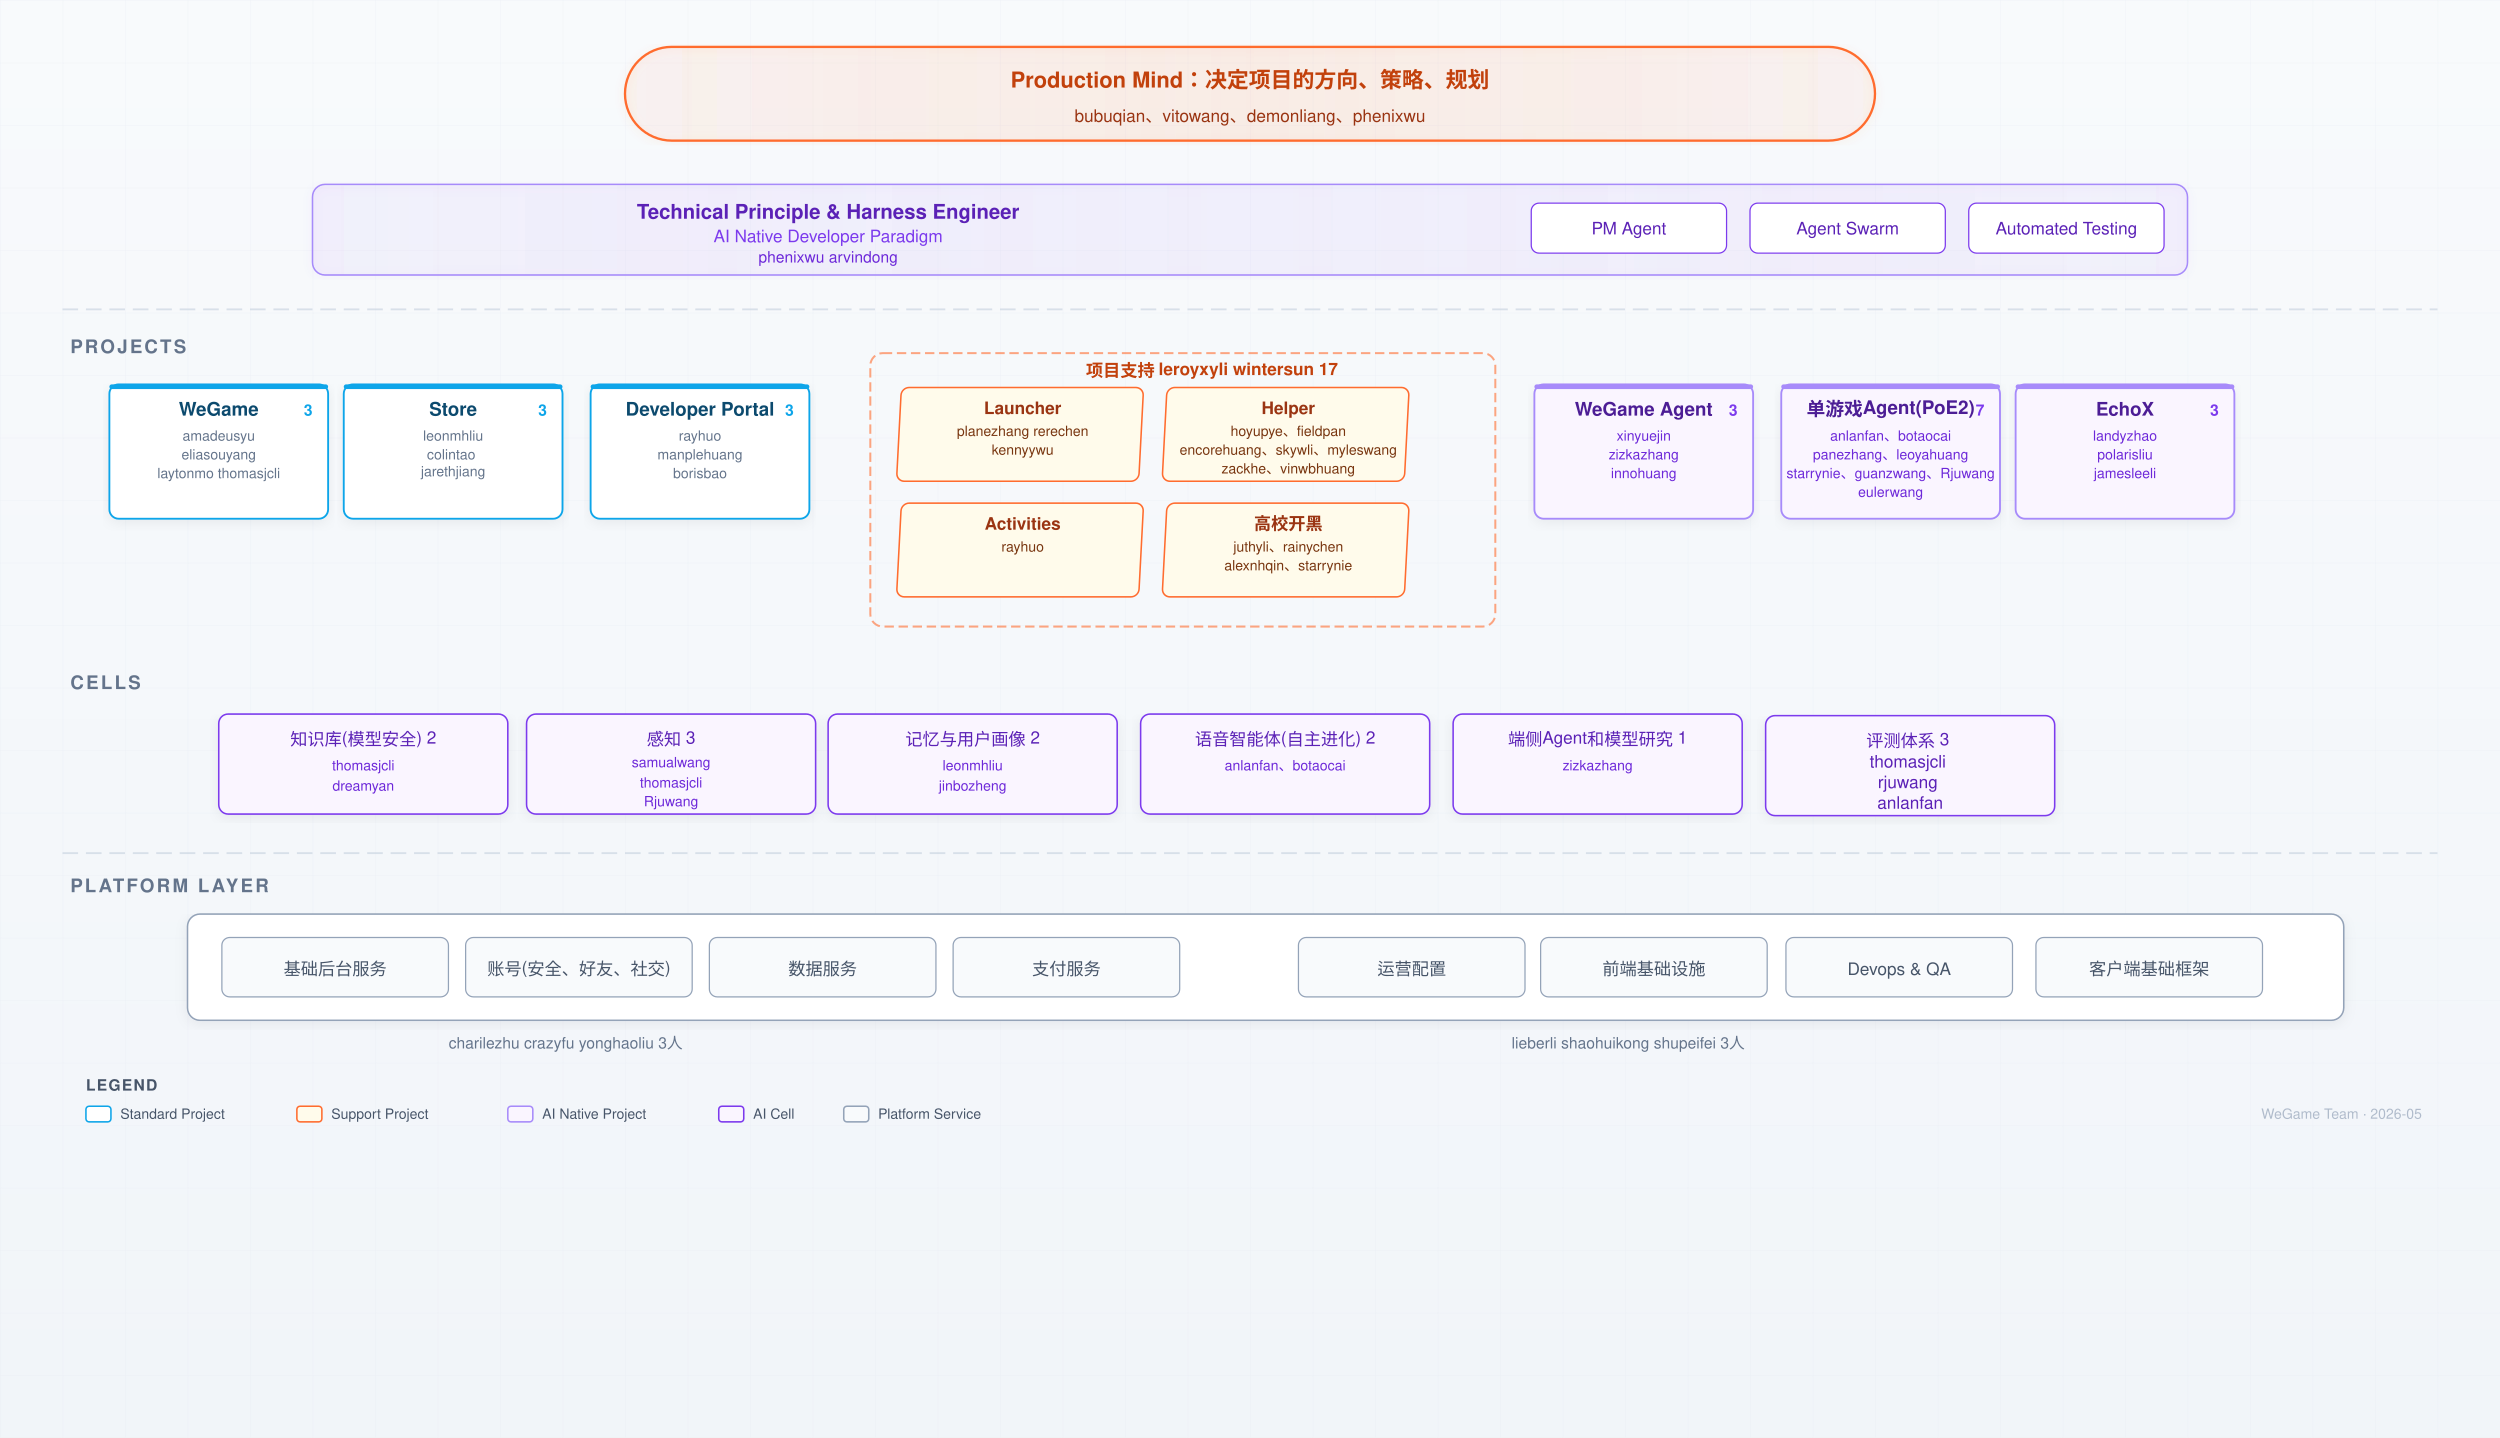
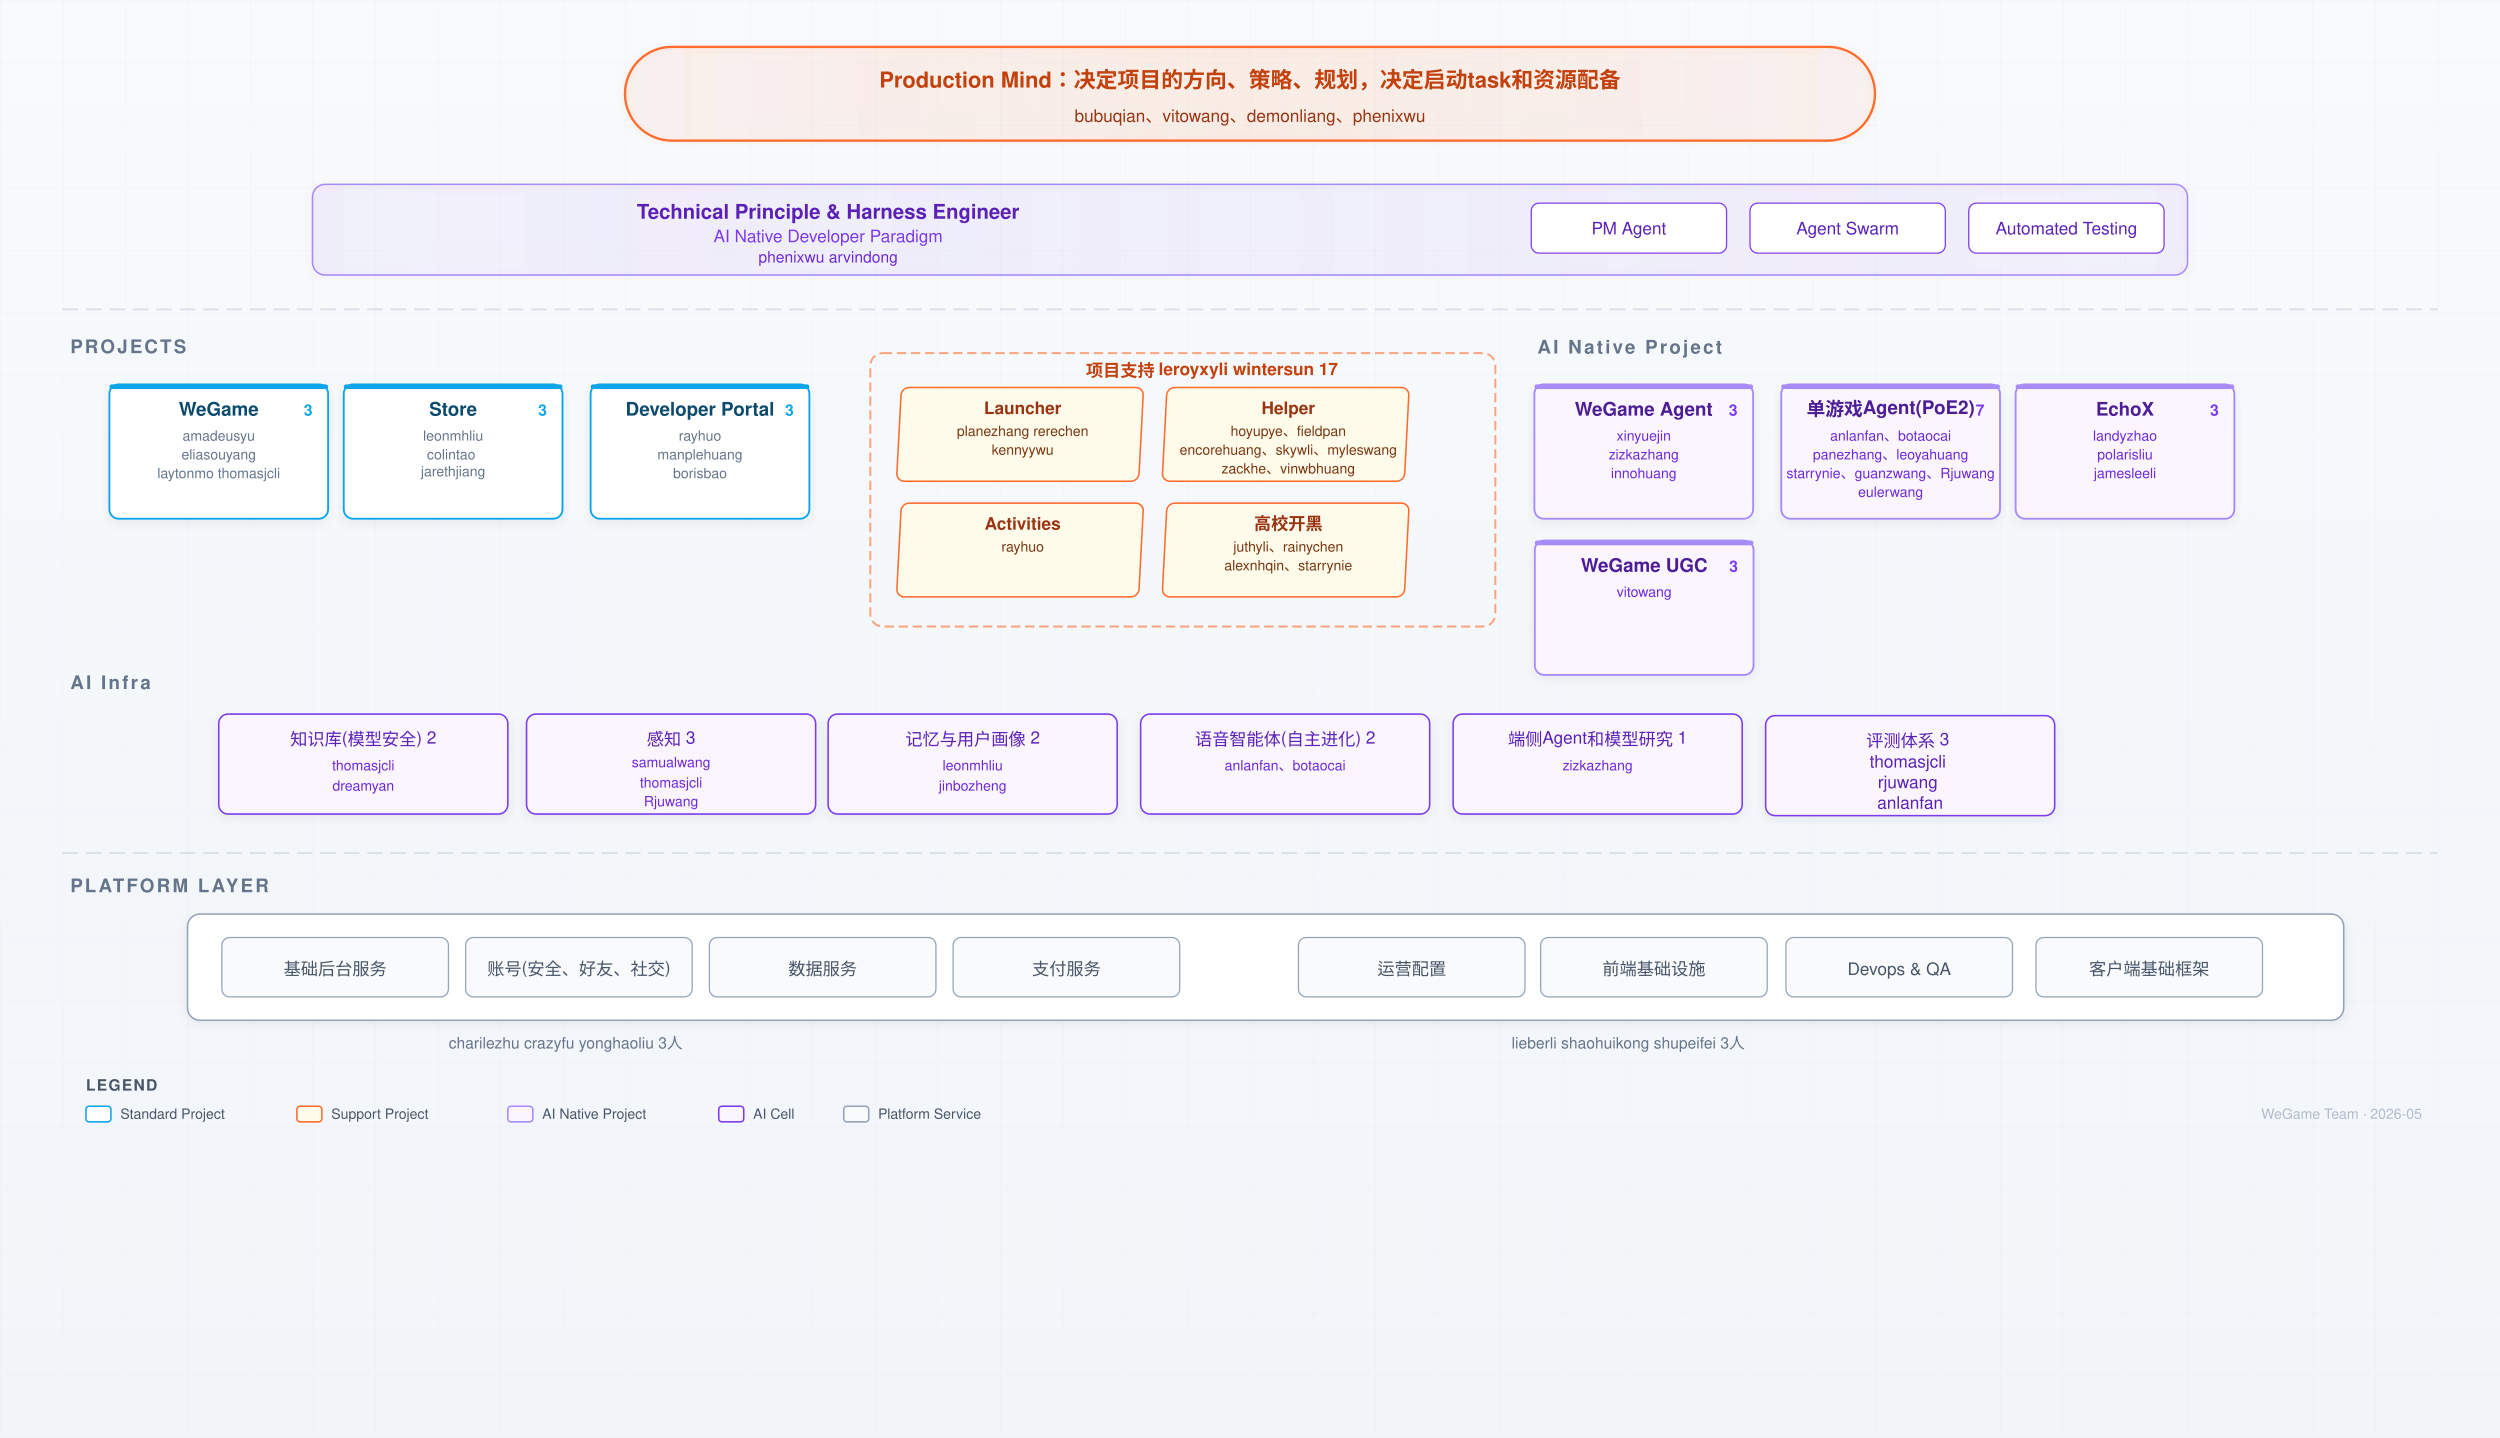
- <svg xmlns="http://www.w3.org/2000/svg" viewBox="0 0 1600 920" preserveAspectRatio="xMidYMid meet">
+ <svg xmlns="http://www.w3.org/2000/svg" viewBox="0 0 1600 920" preserveAspectRatio="xMidYMid meet" style="cursor: default;">
  <style>
    text { font-family: "Helvetica Neue", Helvetica, Arial, "PingFang SC", "Microsoft YaHei", sans-serif; }
    .sec-label { font-size: 12px; fill: #64748b; font-weight: 700; letter-spacing: 0.12em; }
  </style>
  <defs>
    <filter id="glow-gold" x="-5%" y="-5%" width="110%" height="110%">
      <feDropShadow dx="0" dy="1" stdDeviation="3" flood-color="#FF6C2F" flood-opacity="0.15" />
    </filter>
    <filter id="glow-purple" x="-5%" y="-5%" width="110%" height="110%">
      <feDropShadow dx="0" dy="1" stdDeviation="3" flood-color="#7c3aed" flood-opacity="0.12" />
    </filter>
    <filter id="soft" x="-3%" y="-3%" width="106%" height="112%">
      <feDropShadow dx="0" dy="2" stdDeviation="4" flood-color="#000" flood-opacity="0.06" />
    </filter>
    <pattern id="grid" width="40" height="40" patternUnits="userSpaceOnUse">
      <path d="M 40 0 L 0 0 0 40" fill="none" stroke="#e2e8f0" stroke-width="0.5" opacity="0.6" />
    </pattern>
    <linearGradient id="gold-g" x1="0%" x2="100%">
      <stop offset="0%" stop-color="#FF6C2F" stop-opacity="0.05" />
      <stop offset="50%" stop-color="#FF8F5C" stop-opacity="0.12" />
      <stop offset="100%" stop-color="#FF6C2F" stop-opacity="0.05" />
    </linearGradient>
    <linearGradient id="purple-g" x1="0%" x2="100%">
      <stop offset="0%" stop-color="#7c3aed" stop-opacity="0.04" />
      <stop offset="50%" stop-color="#a78bfa" stop-opacity="0.08" />
      <stop offset="100%" stop-color="#7c3aed" stop-opacity="0.04" />
    </linearGradient>
    <linearGradient id="bg-gradient" x1="0%" y1="0%" x2="0%" y2="100%">
      <stop offset="0%" stop-color="#f8fafc" />
      <stop offset="100%" stop-color="#f1f5f9" />
    </linearGradient>
  </defs>
  <rect width="1600" height="920" fill="url(#bg-gradient)" style="cursor: pointer;" />
-   <rect width="1600" height="920" fill="url(#grid)" style="cursor: pointer; outline: 2px dashed rgb(37, 99, 235); outline-offset: 3px;" data-orig-outline="" />
+   <rect width="1600" height="920" fill="url(#grid)" style="cursor: pointer;" data-orig-outline="" />
  <g data-auto-grouped="true" style="cursor: pointer;">
    <rect x="400" y="30" width="800" height="60" rx="30" fill="url(#gold-g)" stroke="#FF6C2F" stroke-width="1.5" filter="url(#glow-gold)" style="cursor: pointer;" />
-     <text x="800" y="56" text-anchor="middle" fill="#c2410c" font-size="14" font-weight="700" style="cursor: pointer;">Production Mind：决定项目的方向、策略、规划</text>
+     <text x="800" y="56" text-anchor="middle" fill="#c2410c" font-size="14" font-weight="700" style="cursor: pointer;">Production Mind：决定项目的方向、策略、规划，决定启动task和资源配备</text>
    <text x="800" y="78" text-anchor="middle" fill="#9a3412" font-size="11" style="cursor: pointer;">bubuqian、vitowang、demonliang、phenixwu</text>
  </g>
  <g data-auto-grouped="true" style="cursor: pointer;">
    <rect x="200" y="118" width="1200" height="58" rx="8" fill="url(#purple-g)" stroke="#a78bfa" stroke-width="1" filter="url(#glow-purple)" style="cursor: pointer;" />
    <rect x="980" y="130" width="125" height="32" rx="5" fill="#ffffff" stroke="#7c3aed" stroke-width="0.8" style="cursor: pointer;" />
    <rect x="1120" y="130" width="125" height="32" rx="5" fill="#ffffff" stroke="#7c3aed" stroke-width="0.8" style="cursor: pointer;" />
    <rect x="1260" y="130" width="125" height="32" rx="5" fill="#ffffff" stroke="#7c3aed" stroke-width="0.8" style="cursor: pointer;" />
    <text x="530" y="140" text-anchor="middle" fill="#5b21b6" font-size="13" font-weight="600" style="cursor: pointer;">Technical Principle &amp; Harness Engineer</text>
    <text x="530" y="155" text-anchor="middle" fill="#7c3aed" font-size="11" style="cursor: pointer;">AI Native Developer Paradigm</text>
    <text x="530" y="168" text-anchor="middle" fill="#6d28d9" font-size="10" style="cursor: pointer;">phenixwu arvindong</text>
    <text x="1042.5" y="150" text-anchor="middle" fill="#5b21b6" font-size="11" font-weight="500" style="cursor: pointer;">PM Agent</text>
    <text x="1182.5" y="150" text-anchor="middle" fill="#5b21b6" font-size="11" font-weight="500" style="cursor: pointer;">Agent Swarm</text>
    <text x="1322.5" y="150" text-anchor="middle" fill="#5b21b6" font-size="11" font-weight="500" style="cursor: pointer;">Automated Testing</text>
  </g>
  <line x1="40" y1="198" x2="1560" y2="198" stroke="#cbd5e1" stroke-width="1.2" stroke-dasharray="10,5" opacity="0.7" style="cursor: pointer;" />
  <text x="45" y="226" class="sec-label" style="cursor: pointer;">PROJECTS</text>
+   <text x="983.962" y="226.271" class="sec-label" style="cursor: pointer;">AI Native Project</text>
  <g data-auto-grouped="true" style="cursor: pointer;">
    <rect x="70" y="246" width="140" height="86" rx="6" fill="#ffffff" stroke="#0ea5e9" stroke-width="1.2" filter="url(#soft)" style="cursor: pointer;" data-orig-outline="#0ea5e9" />
    <rect x="70" y="246" width="140" height="3" rx="1.5" fill="#0ea5e9" style="cursor: pointer;" data-orig-outline="" />
    <text x="140.0" y="266" text-anchor="middle" fill="#0c4a6e" font-size="12" font-weight="600" style="cursor: pointer;">WeGame</text>
    <text x="200" y="266" text-anchor="end" fill="#0ea5e9" font-size="10" font-weight="700" style="cursor: pointer;">3</text>
    <text x="140.0" y="282" text-anchor="middle" fill="#64748b" font-size="9" style="cursor: pointer;">amadeusyu</text>
    <text x="140.0" y="294" text-anchor="middle" fill="#64748b" font-size="9" style="cursor: pointer;">eliasouyang</text>
    <text x="140.0" y="306" text-anchor="middle" fill="#64748b" font-size="9" style="cursor: pointer;">laytonmo thomasjcli</text>
  </g>
  <g data-auto-grouped="true" style="cursor: pointer;">
    <rect x="220" y="246" width="140" height="86" rx="6" fill="#ffffff" stroke="#0ea5e9" stroke-width="1.2" filter="url(#soft)" style="cursor: pointer;" data-orig-outline="#0ea5e9" />
    <rect x="220" y="246" width="140" height="3" rx="1.5" fill="#0ea5e9" style="cursor: pointer;" data-orig-outline="" />
    <text x="290" y="266" text-anchor="middle" fill="#0c4a6e" font-size="12" font-weight="600" style="cursor: pointer;">Store</text>
    <text x="350" y="266" text-anchor="end" fill="#0ea5e9" font-size="10" font-weight="700" style="cursor: pointer;">3</text>
    <text x="290" y="282" text-anchor="middle" fill="#64748b" font-size="9" style="cursor: pointer;">leonmhliu</text>
    <text x="290" y="294" text-anchor="middle" fill="#64748b" font-size="9" style="cursor: pointer;">
      <tspan x="290" dy="0">colintao</tspan>
      <tspan x="290" dy="10.8">jarethjiang</tspan>
    </text>
  </g>
  <g data-auto-grouped="true" style="cursor: pointer;">
    <rect x="378" y="246" width="140" height="86" rx="6" fill="#ffffff" stroke="#0ea5e9" stroke-width="1.2" filter="url(#soft)" style="cursor: pointer;" data-orig-outline="#0ea5e9" />
    <rect x="378" y="246" width="140" height="3" rx="1.5" fill="#0ea5e9" style="cursor: pointer;" data-orig-outline="" />
    <text x="448.0" y="266" text-anchor="middle" fill="#0c4a6e" font-size="12" font-weight="600" style="cursor: pointer;">Developer Portal</text>
    <text x="508" y="266" text-anchor="end" fill="#0ea5e9" font-size="10" font-weight="700" style="cursor: pointer;">3</text>
    <text x="448.0" y="282" text-anchor="middle" fill="#64748b" font-size="9" style="cursor: pointer;">rayhuo</text>
    <text x="448.0" y="294" text-anchor="middle" fill="#64748b" font-size="9" style="cursor: pointer;">manplehuang</text>
    <text x="448.0" y="306" text-anchor="middle" fill="#64748b" font-size="9" style="cursor: pointer;">borisbao</text>
  </g>
  <g data-auto-grouped="true" style="cursor: pointer;">
    <rect x="557" y="226" width="400" height="175" rx="8" fill="none" stroke="#FF6C2F" stroke-width="1.3" stroke-dasharray="6,3" opacity="0.6" style="cursor: pointer;" data-orig-outline="#FF6C2F" />
    <text x="695" y="241" fill="#c2410c" font-size="11" font-weight="600" style="cursor: pointer;">项目支持  leroyxyli  wintersun 17</text>
  </g>
  <g transform="translate(577,246)" style="cursor: pointer;">
    <rect x="0" y="2" width="155" height="60" rx="5" fill="#fffbeb" stroke="#FF6C2F" stroke-width="1" transform="skewX(-3)" style="cursor: pointer;" data-orig-outline="#FF6C2F" />
    <text x="77.5" y="19" text-anchor="middle" fill="#9a3412" font-size="11" font-weight="600" style="cursor: pointer;">Launcher</text>
    <text x="77.5" y="33" text-anchor="middle" fill="#78350f" font-size="9" style="cursor: pointer;">planezhang rerechen</text>
    <text x="77.5" y="45" text-anchor="middle" fill="#78350f" font-size="9" style="cursor: pointer;">kennyywu</text>
  </g>
  <g transform="translate(747,246)" style="cursor: pointer;">
    <rect x="0" y="2" width="155" height="60" rx="5" fill="#fffbeb" stroke="#FF6C2F" stroke-width="1" transform="skewX(-3)" style="cursor: pointer;" data-orig-outline="#FF6C2F" />
    <text x="77.5" y="19" text-anchor="middle" fill="#9a3412" font-size="11" font-weight="600" style="cursor: pointer;">Helper</text>
    <text x="77.5" y="33" text-anchor="middle" fill="#78350f" font-size="9" style="cursor: pointer;">hoyupye、fieldpan</text>
    <text x="77.5" y="45" text-anchor="middle" fill="#78350f" font-size="9" style="cursor: pointer;">encorehuang、skywli、myleswang</text>
    <text x="77.5" y="57" text-anchor="middle" fill="#78350f" font-size="9" style="cursor: pointer;">zackhe、vinwbhuang</text>
  </g>
  <g transform="translate(577,320)" style="cursor: pointer;">
    <rect x="0" y="2" width="155" height="60" rx="5" fill="#fffbeb" stroke="#FF6C2F" stroke-width="1" transform="skewX(-3)" style="cursor: pointer;" data-orig-outline="#FF6C2F" />
    <text x="77.5" y="19" text-anchor="middle" fill="#9a3412" font-size="11" font-weight="600" style="cursor: pointer;">Activities</text>
    <text x="77.5" y="33" text-anchor="middle" fill="#78350f" font-size="9" style="cursor: pointer;">rayhuo</text>
  </g>
  <g transform="translate(747,320)" style="cursor: pointer;">
    <rect x="0" y="2" width="155" height="60" rx="5" fill="#fffbeb" stroke="#FF6C2F" stroke-width="1" transform="skewX(-3)" style="cursor: pointer;" data-orig-outline="#FF6C2F" />
    <text x="77.5" y="19" text-anchor="middle" fill="#9a3412" font-size="11" font-weight="600" style="cursor: pointer;">高校开黑</text>
    <text x="77.5" y="33" text-anchor="middle" fill="#78350f" font-size="9" style="cursor: pointer;">juthyli、rainychen</text>
    <text x="77.5" y="45" text-anchor="middle" fill="#78350f" font-size="9" style="cursor: pointer;">alexnhqin、starrynie</text>
  </g>
  <g data-auto-grouped="true" style="cursor: pointer;">
    <rect x="982" y="246" width="140" height="86" rx="6" fill="#faf5ff" stroke="#a78bfa" stroke-width="1.2" filter="url(#soft)" style="cursor: pointer;" />
    <rect x="982" y="246" width="140" height="3" rx="1.5" fill="#a78bfa" style="cursor: pointer;" />
    <text x="1052.0" y="266" text-anchor="middle" fill="#4c1d95" font-size="12" font-weight="600" style="cursor: pointer;">WeGame Agent</text>
    <text x="1112" y="266" text-anchor="end" fill="#7c3aed" font-size="10" font-weight="700" style="cursor: pointer;">3</text>
    <text x="1052.0" y="282" text-anchor="middle" fill="#6d28d9" font-size="9" style="cursor: pointer;">xinyuejin</text>
    <text x="1052.0" y="294" text-anchor="middle" fill="#6d28d9" font-size="9" style="cursor: pointer;">zizkazhang</text>
    <text x="1052.0" y="306" text-anchor="middle" fill="#6d28d9" font-size="9" style="cursor: pointer;">innohuang</text>
  </g>
  <g data-auto-grouped="true" style="cursor: pointer;">
+     <rect x="982.271" y="345.955" width="140" height="86" rx="6" fill="#faf5ff" stroke="#a78bfa" stroke-width="1.2" filter="url(#soft)" style="cursor: pointer;" />
+     <rect x="982.271" y="345.955" width="140" height="3" rx="1.5" fill="#a78bfa" style="cursor: pointer;" />
+     <text x="1052.271" y="365.955" text-anchor="middle" fill="#4c1d95" font-size="12" font-weight="600" style="cursor: pointer;">WeGame UGC</text>
+     <text x="1112.271" y="365.955" text-anchor="end" fill="#7c3aed" font-size="10" font-weight="700" style="cursor: pointer;">3</text>
+     <text x="1052.271" y="381.955" text-anchor="middle" fill="#6d28d9" font-size="9" style="cursor: pointer;">vitowang</text>
+     <text x="1052.271" y="393.955" text-anchor="middle" fill="#6d28d9" font-size="9" style="cursor: pointer;" />
+     <text x="1052.271" y="405.955" text-anchor="middle" fill="#6d28d9" font-size="9" style="cursor: pointer;" />
+   </g>
+   <g data-auto-grouped="true" style="cursor: pointer;">
    <rect x="1140" y="246" width="140" height="86" rx="6" fill="#faf5ff" stroke="#a78bfa" stroke-width="1.2" filter="url(#soft)" style="cursor: pointer;" data-orig-outline="#a78bfa" />
    <rect x="1140" y="246" width="140" height="3" rx="1.5" fill="#a78bfa" style="cursor: pointer;" data-orig-outline="" />
    <text x="1210" y="266" text-anchor="middle" fill="#4c1d95" font-size="12" font-weight="600" style="cursor: pointer;">单游戏Agent(PoE2)</text>
    <text x="1270" y="266" text-anchor="end" fill="#7c3aed" font-size="10" font-weight="700" style="cursor: pointer;">7</text>
    <text x="1210" y="282" text-anchor="middle" fill="#6d28d9" font-size="9" style="cursor: pointer;">anlanfan、botaocai</text>
    <text x="1210" y="294" text-anchor="middle" fill="#6d28d9" font-size="9" style="cursor: pointer;">panezhang、leoyahuang</text>
    <text x="1210" y="306" text-anchor="middle" fill="#6d28d9" font-size="9" style="cursor: pointer;">starrynie、guanzwang、Rjuwang</text>
    <text x="1210" y="318" text-anchor="middle" fill="#6d28d9" font-size="9" style="cursor: pointer;">eulerwang</text>
  </g>
  <g data-auto-grouped="true" style="cursor: pointer;">
    <rect x="1290" y="246" width="140" height="86" rx="6" fill="#faf5ff" stroke="#a78bfa" stroke-width="1.2" filter="url(#soft)" style="cursor: pointer;" />
    <rect x="1290" y="246" width="140" height="3" rx="1.5" fill="#a78bfa" style="cursor: pointer;" />
    <text x="1360.0" y="266" text-anchor="middle" fill="#4c1d95" font-size="12" font-weight="600" style="cursor: pointer;">EchoX</text>
    <text x="1420" y="266" text-anchor="end" fill="#7c3aed" font-size="10" font-weight="700" style="cursor: pointer;">3</text>
    <text x="1360.0" y="282" text-anchor="middle" fill="#6d28d9" font-size="9" style="cursor: pointer;">landyzhao</text>
    <text x="1360.0" y="294" text-anchor="middle" fill="#6d28d9" font-size="9" style="cursor: pointer;">polarisliu</text>
    <text x="1360.0" y="306" text-anchor="middle" fill="#6d28d9" font-size="9" style="cursor: pointer;">jamesleeli</text>
  </g>
-   <text x="45" y="441" class="sec-label" style="cursor: pointer;">CELLS</text>
+   <text x="45" y="441" class="sec-label" style="cursor: pointer;">AI Infra</text>
  <g data-auto-grouped="true" style="cursor: pointer;">
    <rect x="140" y="457" width="185" height="64" rx="6" fill="#faf5ff" stroke="#7c3aed" stroke-width="1" filter="url(#soft)" style="cursor: pointer;" data-orig-outline="#7c3aed" />
    <text x="232.5" y="477" text-anchor="middle" fill="#5b21b6" font-size="11" font-weight="500" style="cursor: pointer;">知识库(模型安全) 2</text>
    <text x="232.5" y="493" text-anchor="middle" fill="#6d28d9" font-size="9" style="cursor: pointer;">thomasjcli</text>
    <text x="232.5" y="506" text-anchor="middle" fill="#6d28d9" font-size="9" style="cursor: pointer;">dreamyan</text>
  </g>
  <rect x="337" y="457" width="185" height="64" rx="6" fill="#faf5ff" stroke="#7c3aed" stroke-width="1" filter="url(#soft)" style="cursor: pointer;" data-orig-outline="" />
  <text x="429.5" y="477" text-anchor="middle" fill="#5b21b6" font-size="11" font-weight="500" style="cursor: pointer;">感知 3</text>
  <text x="429.5" y="491" text-anchor="middle" fill="#6d28d9" font-size="9" style="cursor: pointer;" data-orig-outline="">samualwang</text>
  <text x="429.5" y="504" text-anchor="middle" fill="#6d28d9" font-size="9" style="cursor: pointer;" data-orig-outline="">thomasjcli</text>
  <text x="429.5" y="516" text-anchor="middle" fill="#6d28d9" font-size="9" style="cursor: pointer;" data-orig-outline="">Rjuwang</text>
  <g data-auto-grouped="true" style="cursor: pointer;">
    <rect x="530" y="457" width="185" height="64" rx="6" fill="#faf5ff" stroke="#7c3aed" stroke-width="1" filter="url(#soft)" style="cursor: pointer;" data-orig-outline="#7c3aed" />
    <text x="622.5" y="477" text-anchor="middle" fill="#5b21b6" font-size="11" font-weight="500" style="cursor: pointer;">记忆与用户画像 2</text>
    <text x="622.5" y="493" text-anchor="middle" fill="#6d28d9" font-size="9" style="cursor: pointer;">leonmhliu</text>
    <text x="622.5" y="506" text-anchor="middle" fill="#6d28d9" font-size="9" style="cursor: pointer;">jinbozheng</text>
  </g>
  <g data-auto-grouped="true" style="cursor: pointer;">
    <rect x="730" y="457" width="185" height="64" rx="6" fill="#faf5ff" stroke="#7c3aed" stroke-width="1" filter="url(#soft)" style="cursor: pointer;" data-orig-outline="#7c3aed" />
    <text x="822.5" y="477" text-anchor="middle" fill="#5b21b6" font-size="11" font-weight="500" style="cursor: pointer;">语音智能体(自主进化) 2</text>
    <text x="822.5" y="493" text-anchor="middle" fill="#6d28d9" font-size="9" style="cursor: pointer;">anlanfan、botaocai</text>
  </g>
  <g data-auto-grouped="true" style="cursor: pointer;">
    <rect x="930" y="457" width="185" height="64" rx="6" fill="#faf5ff" stroke="#7c3aed" stroke-width="1" filter="url(#soft)" style="cursor: pointer;" data-orig-outline="#7c3aed" />
    <text x="1022.5" y="477" text-anchor="middle" fill="#5b21b6" font-size="11" font-weight="500" style="cursor: pointer;">端侧Agent和模型研究 1</text>
    <text x="1022.5" y="493" text-anchor="middle" fill="#6d28d9" font-size="9" style="cursor: pointer;">zizkazhang</text>
  </g>
  <g data-auto-grouped="true" style="cursor: pointer;">
    <rect x="1130" y="458" width="185" height="64" rx="6" fill="#faf5ff" stroke="#7c3aed" stroke-width="1" filter="url(#soft)" style="cursor: pointer;" data-orig-outline="#7c3aed" />
    <text x="1222.5" y="478" text-anchor="middle" fill="#5b21b6" font-size="11" font-weight="500" style="cursor: pointer;">
      <tspan x="1222.5" dy="0">评测体系 3</tspan>
      <tspan x="1222.5" dy="13.2">thomasjcli</tspan>
      <tspan x="1222.5" dy="13.2">rjuwang</tspan>
      <tspan x="1222.5" dy="13.2">anlanfan</tspan>
    </text>
  </g>
  <line x1="40" y1="546" x2="1560" y2="546" stroke="#cbd5e1" stroke-width="1.2" stroke-dasharray="10,5" opacity="0.7" style="cursor: pointer;" />
  <text x="45" y="571" class="sec-label" style="cursor: pointer;">PLATFORM LAYER</text>
  <g data-auto-grouped="true" style="cursor: pointer;">
    <rect x="120" y="585" width="1380" height="68" rx="8" fill="#ffffff" stroke="#94a3b8" stroke-width="1" filter="url(#soft)" style="cursor: pointer;" data-orig-outline="#94a3b8" />
    <rect x="142" y="600" width="145" height="38" rx="5" fill="#f8fafc" stroke="#94a3b8" stroke-width="0.8" style="cursor: pointer;" data-orig-outline="#94a3b8" />
    <rect x="298" y="600" width="145" height="38" rx="5" fill="#f8fafc" stroke="#94a3b8" stroke-width="0.8" style="cursor: pointer;" data-orig-outline="#94a3b8" />
    <rect x="454" y="600" width="145" height="38" rx="5" fill="#f8fafc" stroke="#94a3b8" stroke-width="0.8" style="cursor: pointer;" data-orig-outline="#94a3b8" />
    <rect x="610" y="600" width="145" height="38" rx="5" fill="#f8fafc" stroke="#94a3b8" stroke-width="0.8" style="cursor: pointer;" data-orig-outline="#94a3b8" />
    <text x="214.5" y="624" text-anchor="middle" fill="#475569" font-size="11" font-weight="500" style="cursor: pointer;">基础后台服务</text>
    <text x="370.5" y="624" text-anchor="middle" fill="#475569" font-size="11" font-weight="500" style="cursor: pointer;">账号(安全、好友、社交)</text>
    <text x="526.5" y="624" text-anchor="middle" fill="#475569" font-size="11" font-weight="500" style="cursor: pointer;">数据服务</text>
    <text x="682.5" y="624" text-anchor="middle" fill="#475569" font-size="11" font-weight="500" style="cursor: pointer;">支付服务</text>
    <text x="362" y="671" text-anchor="middle" fill="#64748b" font-size="10" style="cursor: pointer;">charilezhu  crazyfu yonghaoliu  3人</text>
    <text x="1042" y="671" text-anchor="middle" fill="#64748b" font-size="10" style="cursor: pointer;">lieberli  shaohuikong  shupeifei  3人</text>
  </g>
  <g data-auto-grouped="true" style="cursor: pointer;">
    <rect x="1303" y="600" width="145" height="38" rx="5" fill="#f8fafc" stroke="#94a3b8" stroke-width="0.8" style="cursor: pointer;" data-orig-outline="#94a3b8" />
    <text x="1375.5" y="624" text-anchor="middle" fill="#475569" font-size="11" font-weight="500" style="cursor: pointer;">客户端基础框架</text>
  </g>
  <g data-auto-grouped="true" style="cursor: pointer;">
    <rect x="831" y="600" width="145" height="38" rx="5" fill="#f8fafc" stroke="#94a3b8" stroke-width="0.8" style="cursor: pointer;" data-orig-outline="#94a3b8" />
    <text x="903.5" y="624" text-anchor="middle" fill="#475569" font-size="11" font-weight="500" style="cursor: pointer;">运营配置</text>
  </g>
  <g data-auto-grouped="true" style="cursor: pointer;">
    <rect x="986" y="600" width="145" height="38" rx="5" fill="#f8fafc" stroke="#94a3b8" stroke-width="0.8" style="cursor: pointer;" data-orig-outline="#94a3b8" />
    <text x="1058.5" y="624" text-anchor="middle" fill="#475569" font-size="11" font-weight="500" style="cursor: pointer;">前端基础设施</text>
  </g>
  <g data-auto-grouped="true" style="cursor: pointer;">
    <rect x="1143" y="600" width="145" height="38" rx="5" fill="#f8fafc" stroke="#94a3b8" stroke-width="0.8" style="cursor: pointer;" data-orig-outline="#94a3b8" />
    <text x="1215.5" y="624" text-anchor="middle" fill="#475569" font-size="11" font-weight="500" style="cursor: pointer;">Devops &amp; QA</text>
  </g>
  <g transform="translate(55, 698)" style="cursor: pointer;">
    <text x="0" y="0" fill="#475569" font-size="10" font-weight="600" letter-spacing="0.08em" style="cursor: pointer;">LEGEND</text>
    <rect x="0" y="10" width="16" height="10" rx="2" fill="#ffffff" stroke="#0ea5e9" stroke-width="1" style="cursor: pointer;" />
    <text x="22" y="18" fill="#475569" font-size="9" style="cursor: pointer;">Standard Project</text>
    <rect x="135" y="10" width="16" height="10" rx="2" fill="#fffbeb" stroke="#FF6C2F" stroke-width="1" style="cursor: pointer;" />
    <text x="157" y="18" fill="#475569" font-size="9" style="cursor: pointer;">Support Project</text>
    <rect x="270" y="10" width="16" height="10" rx="2" fill="#faf5ff" stroke="#a78bfa" stroke-width="1" style="cursor: pointer;" />
    <text x="292" y="18" fill="#475569" font-size="9" style="cursor: pointer;">AI Native Project</text>
    <rect x="405" y="10" width="16" height="10" rx="2" fill="#faf5ff" stroke="#7c3aed" stroke-width="1" style="cursor: pointer;" />
    <text x="427" y="18" fill="#475569" font-size="9" style="cursor: pointer;">AI Cell</text>
    <rect x="485" y="10" width="16" height="10" rx="2" fill="#f8fafc" stroke="#94a3b8" stroke-width="1" style="cursor: pointer;" />
    <text x="507" y="18" fill="#475569" font-size="9" style="cursor: pointer;">Platform Service</text>
  </g>
  <text x="1550" y="716" text-anchor="end" fill="#94a3b8" font-size="9" opacity="0.7" style="cursor: pointer;">WeGame Team · 2026-05</text>
</svg>
